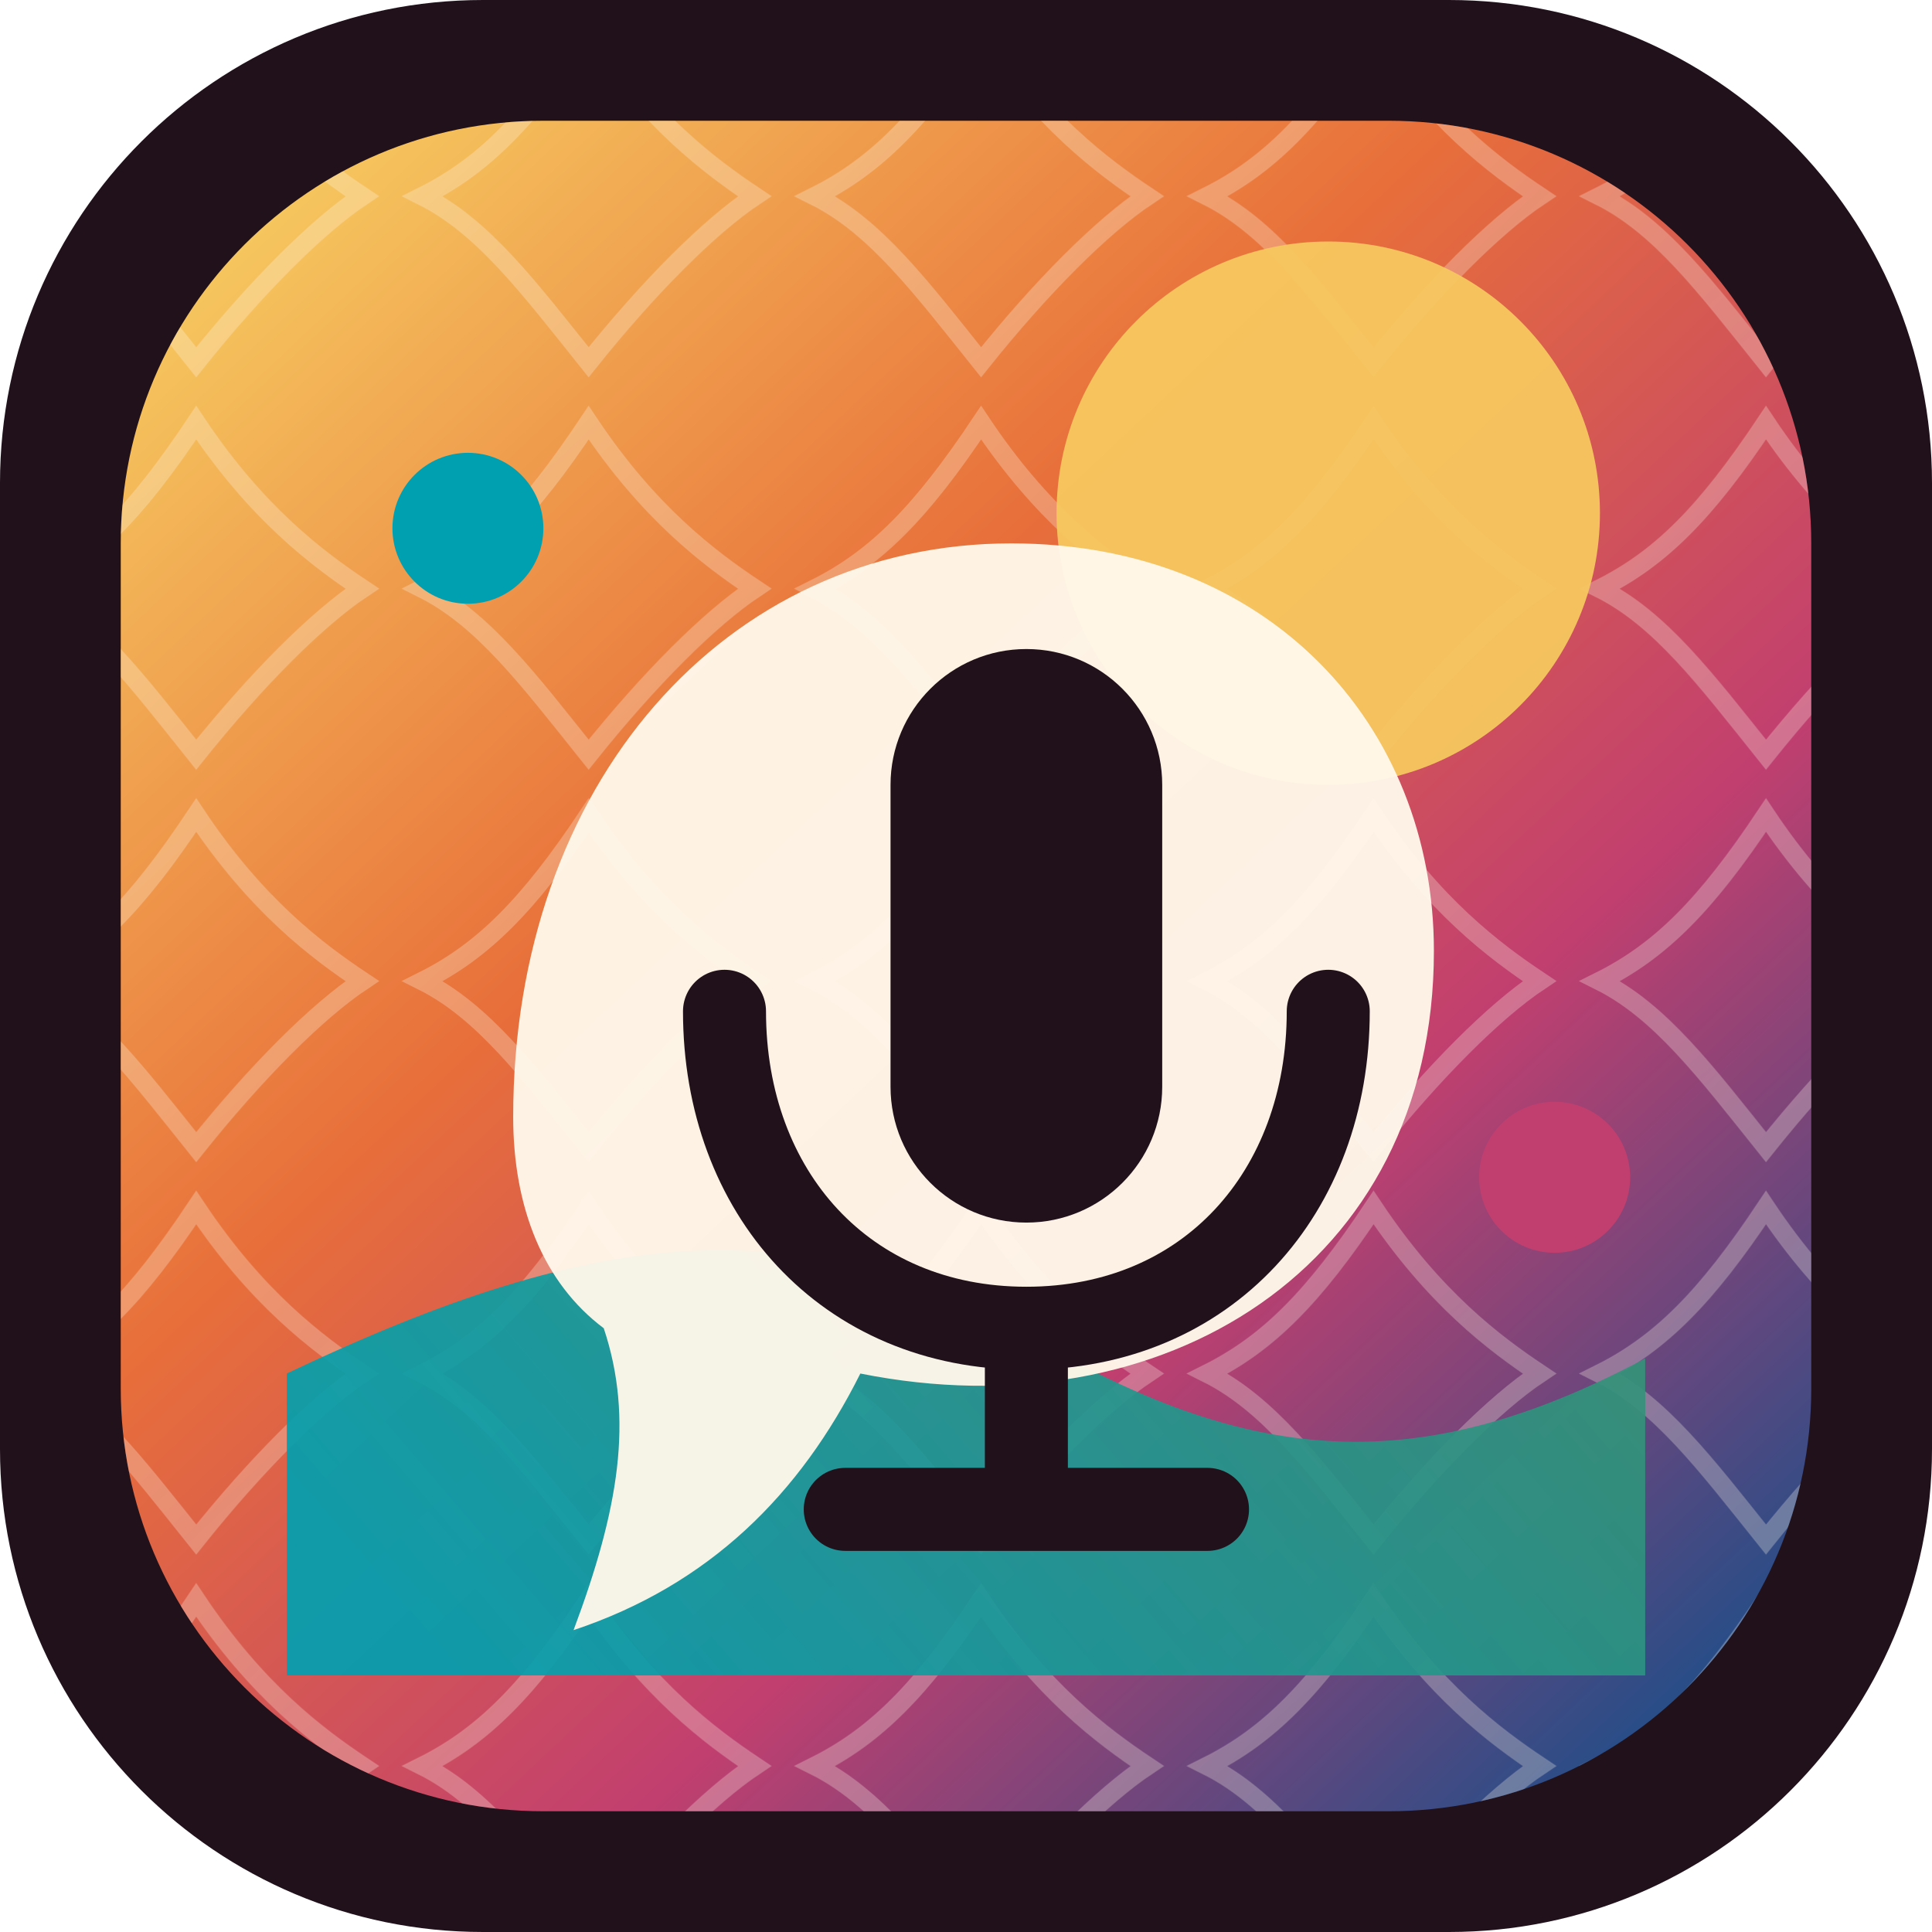
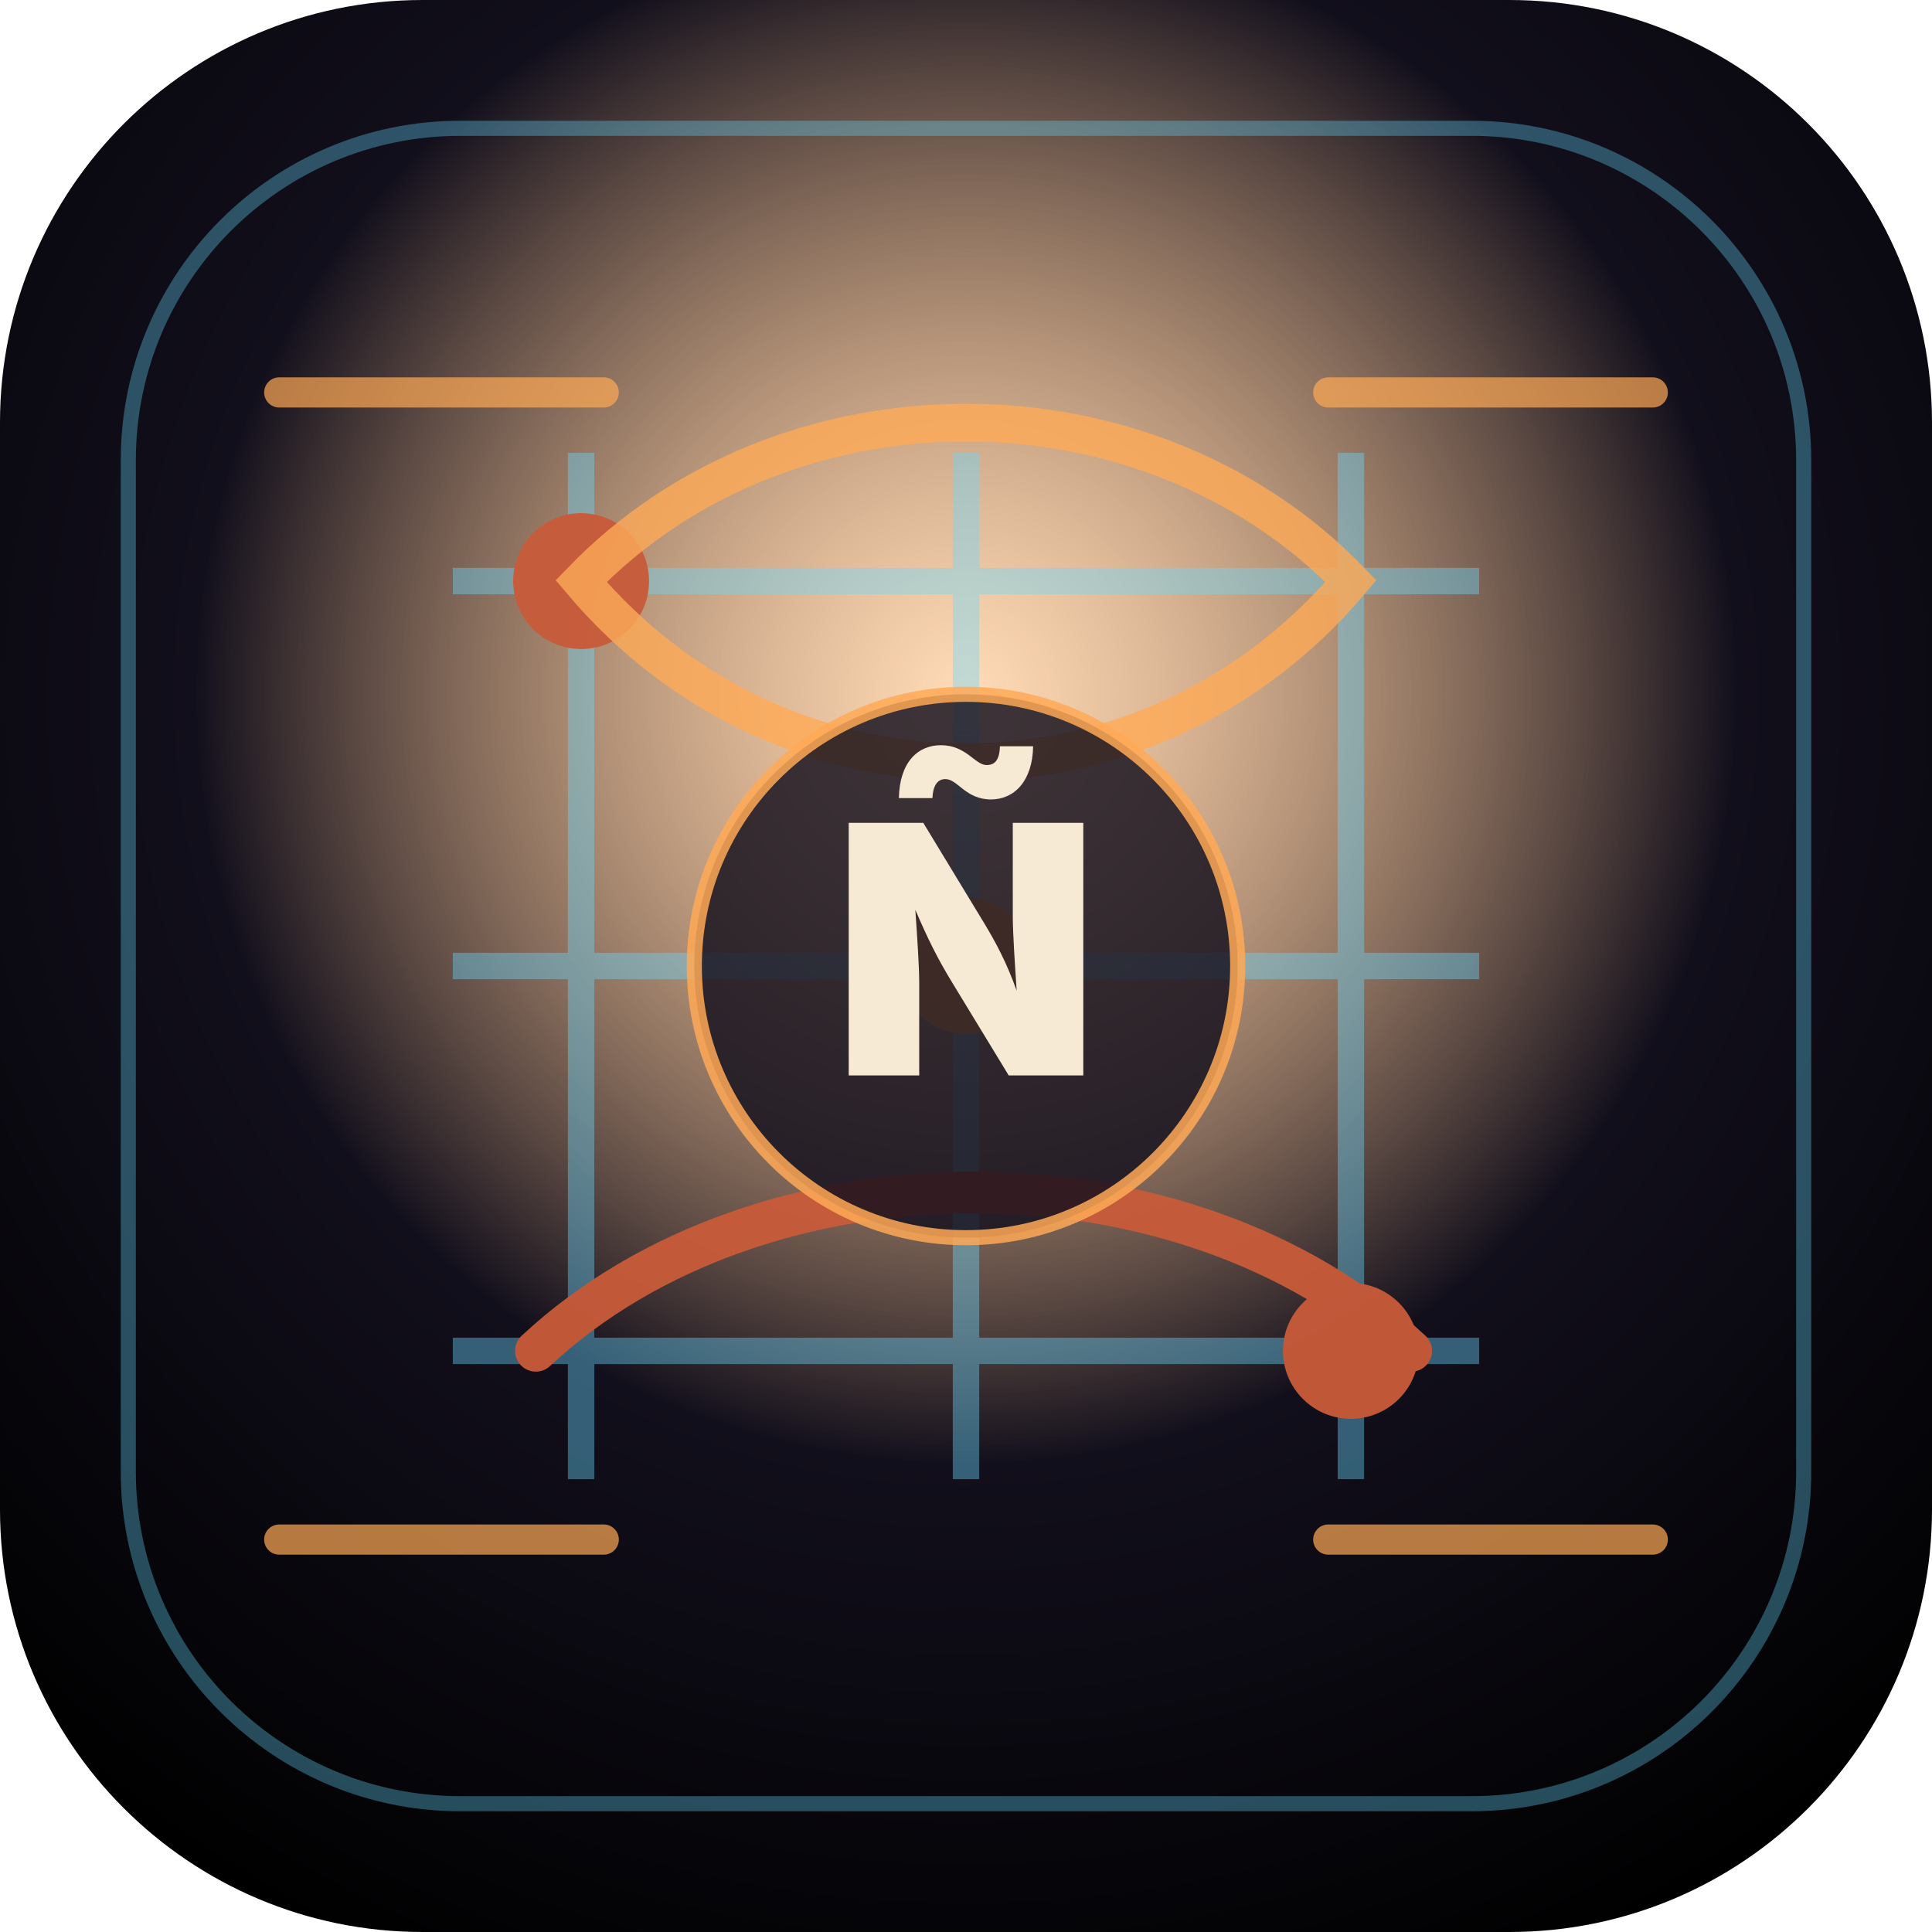
- <svg xmlns="http://www.w3.org/2000/svg" viewBox="0 0 128 128" role="img" aria-label="Spanish recall app icon">
+ <svg xmlns="http://www.w3.org/2000/svg" viewBox="0 0 512 512" role="img" aria-label="Spanish Recall cyber app icon">
  <defs>
-     <linearGradient id="sunset" x1="16" y1="14" x2="112" y2="116" gradientUnits="userSpaceOnUse">
-       <stop stop-color="#f6c85f" />
-       <stop offset=".36" stop-color="#e86f3a" />
-       <stop offset=".68" stop-color="#c13f6f" />
-       <stop offset="1" stop-color="#1d4e89" />
-     </linearGradient>
-     <linearGradient id="sea" x1="24" y1="104" x2="108" y2="32" gradientUnits="userSpaceOnUse">
-       <stop stop-color="#00a0b0" />
-       <stop offset="1" stop-color="#4f8a5b" />
-     </linearGradient>
-     <pattern id="tile" width="26" height="26" patternUnits="userSpaceOnUse">
-       <path d="M13 2c4 6 8 9 11 11-3 2-7 6-11 11C9 19 6 15 2 13 6 11 9 8 13 2Z" fill="none" stroke="#fff8ea" stroke-width="1.25" opacity=".28" />
-     </pattern>
+     <radialGradient id="g" cx="50%" cy="36%" r="72%">
+       <stop offset="0" stop-color="#ffa956" stop-opacity=".42" />
+       <stop offset=".55" stop-color="#120f1c" />
+       <stop offset="1" stop-color="#000" />
+     </radialGradient>
+     <filter id="soft">
+       <feGaussianBlur stdDeviation="7" />
+     </filter>
  </defs>
-   <rect width="128" height="128" rx="32" fill="#21111b" />
-   <rect x="8" y="8" width="112" height="112" rx="28" fill="url(#sunset)" />
-   <rect x="8" y="8" width="112" height="112" rx="28" fill="url(#tile)" />
-   <circle cx="88" cy="34" r="18" fill="#f6c85f" opacity=".94" />
-   <path d="M19 91c21-10 34-11 50-2 14 8 25 9 40 1v21H19Z" fill="url(#sea)" opacity=".92" />
-   <path d="M34 74c0-22 14-38 33-38 17 0 28 12 28 27 0 21-18 32-38 28-4 8-10 14-19 17 3-8 4-14 2-20-4-3-6-8-6-14Z" fill="#fff8ea" opacity=".96" />
-   <path d="M59 52a9 9 0 0 1 18 0v20a9 9 0 0 1-18 0V52Z" fill="#21111b" />
-   <path d="M48 67c0 12 8 21 20 21s20-9 20-21M68 88v12M56 100h24" fill="none" stroke="#21111b" stroke-width="5.5" stroke-linecap="round" />
-   <circle cx="31" cy="35" r="5" fill="#00a0b0" />
-   <circle cx="103" cy="78" r="5" fill="#c13f6f" />
+   <rect width="512" height="512" rx="112" fill="url(#g)" />
+   <rect x="34" y="34" width="444" height="444" rx="88" fill="none" stroke="#68daff" stroke-width="4" opacity=".34" />
+   <path d="M74 104 H160 M352 104 H438 M74 408 H160 M352 408 H438" stroke="#ffa956" stroke-width="8" stroke-linecap="round" opacity=".7" />
+   <g opacity=".96">
+     <path d="M120 154 H392 M120 256 H392 M120 358 H392 M154 120 V392 M256 120 V392 M358 120 V392" stroke="#68daff" stroke-width="7" opacity=".42" />
+     <circle cx="154" cy="154" r="18" fill="#c75b39" />
+     <circle cx="256" cy="256" r="18" fill="#ffa956" />
+     <circle cx="358" cy="358" r="18" fill="#c75b39" />
+     <path d="M154 154 C208 98 304 98 358 154 C304 218 208 218 154 154 Z" fill="none" stroke="#ffa956" stroke-width="10" opacity=".82" />
+     <path d="M142 358 C202 302 314 302 374 358" fill="none" stroke="#c75b39" stroke-width="11" stroke-linecap="round" />
+   </g>
+   <circle cx="256" cy="256" r="72" fill="#120f1c" opacity=".82" />
+   <circle cx="256" cy="256" r="72" fill="none" stroke="#ffa956" stroke-width="4" opacity=".85" />
+   <text x="256" y="285" text-anchor="middle" font-family="Inter, ui-sans-serif, system-ui, -apple-system, BlinkMacSystemFont, sans-serif" font-size="92" font-weight="900" fill="#f6ead4" letter-spacing="-4">Ñ</text>
</svg>
